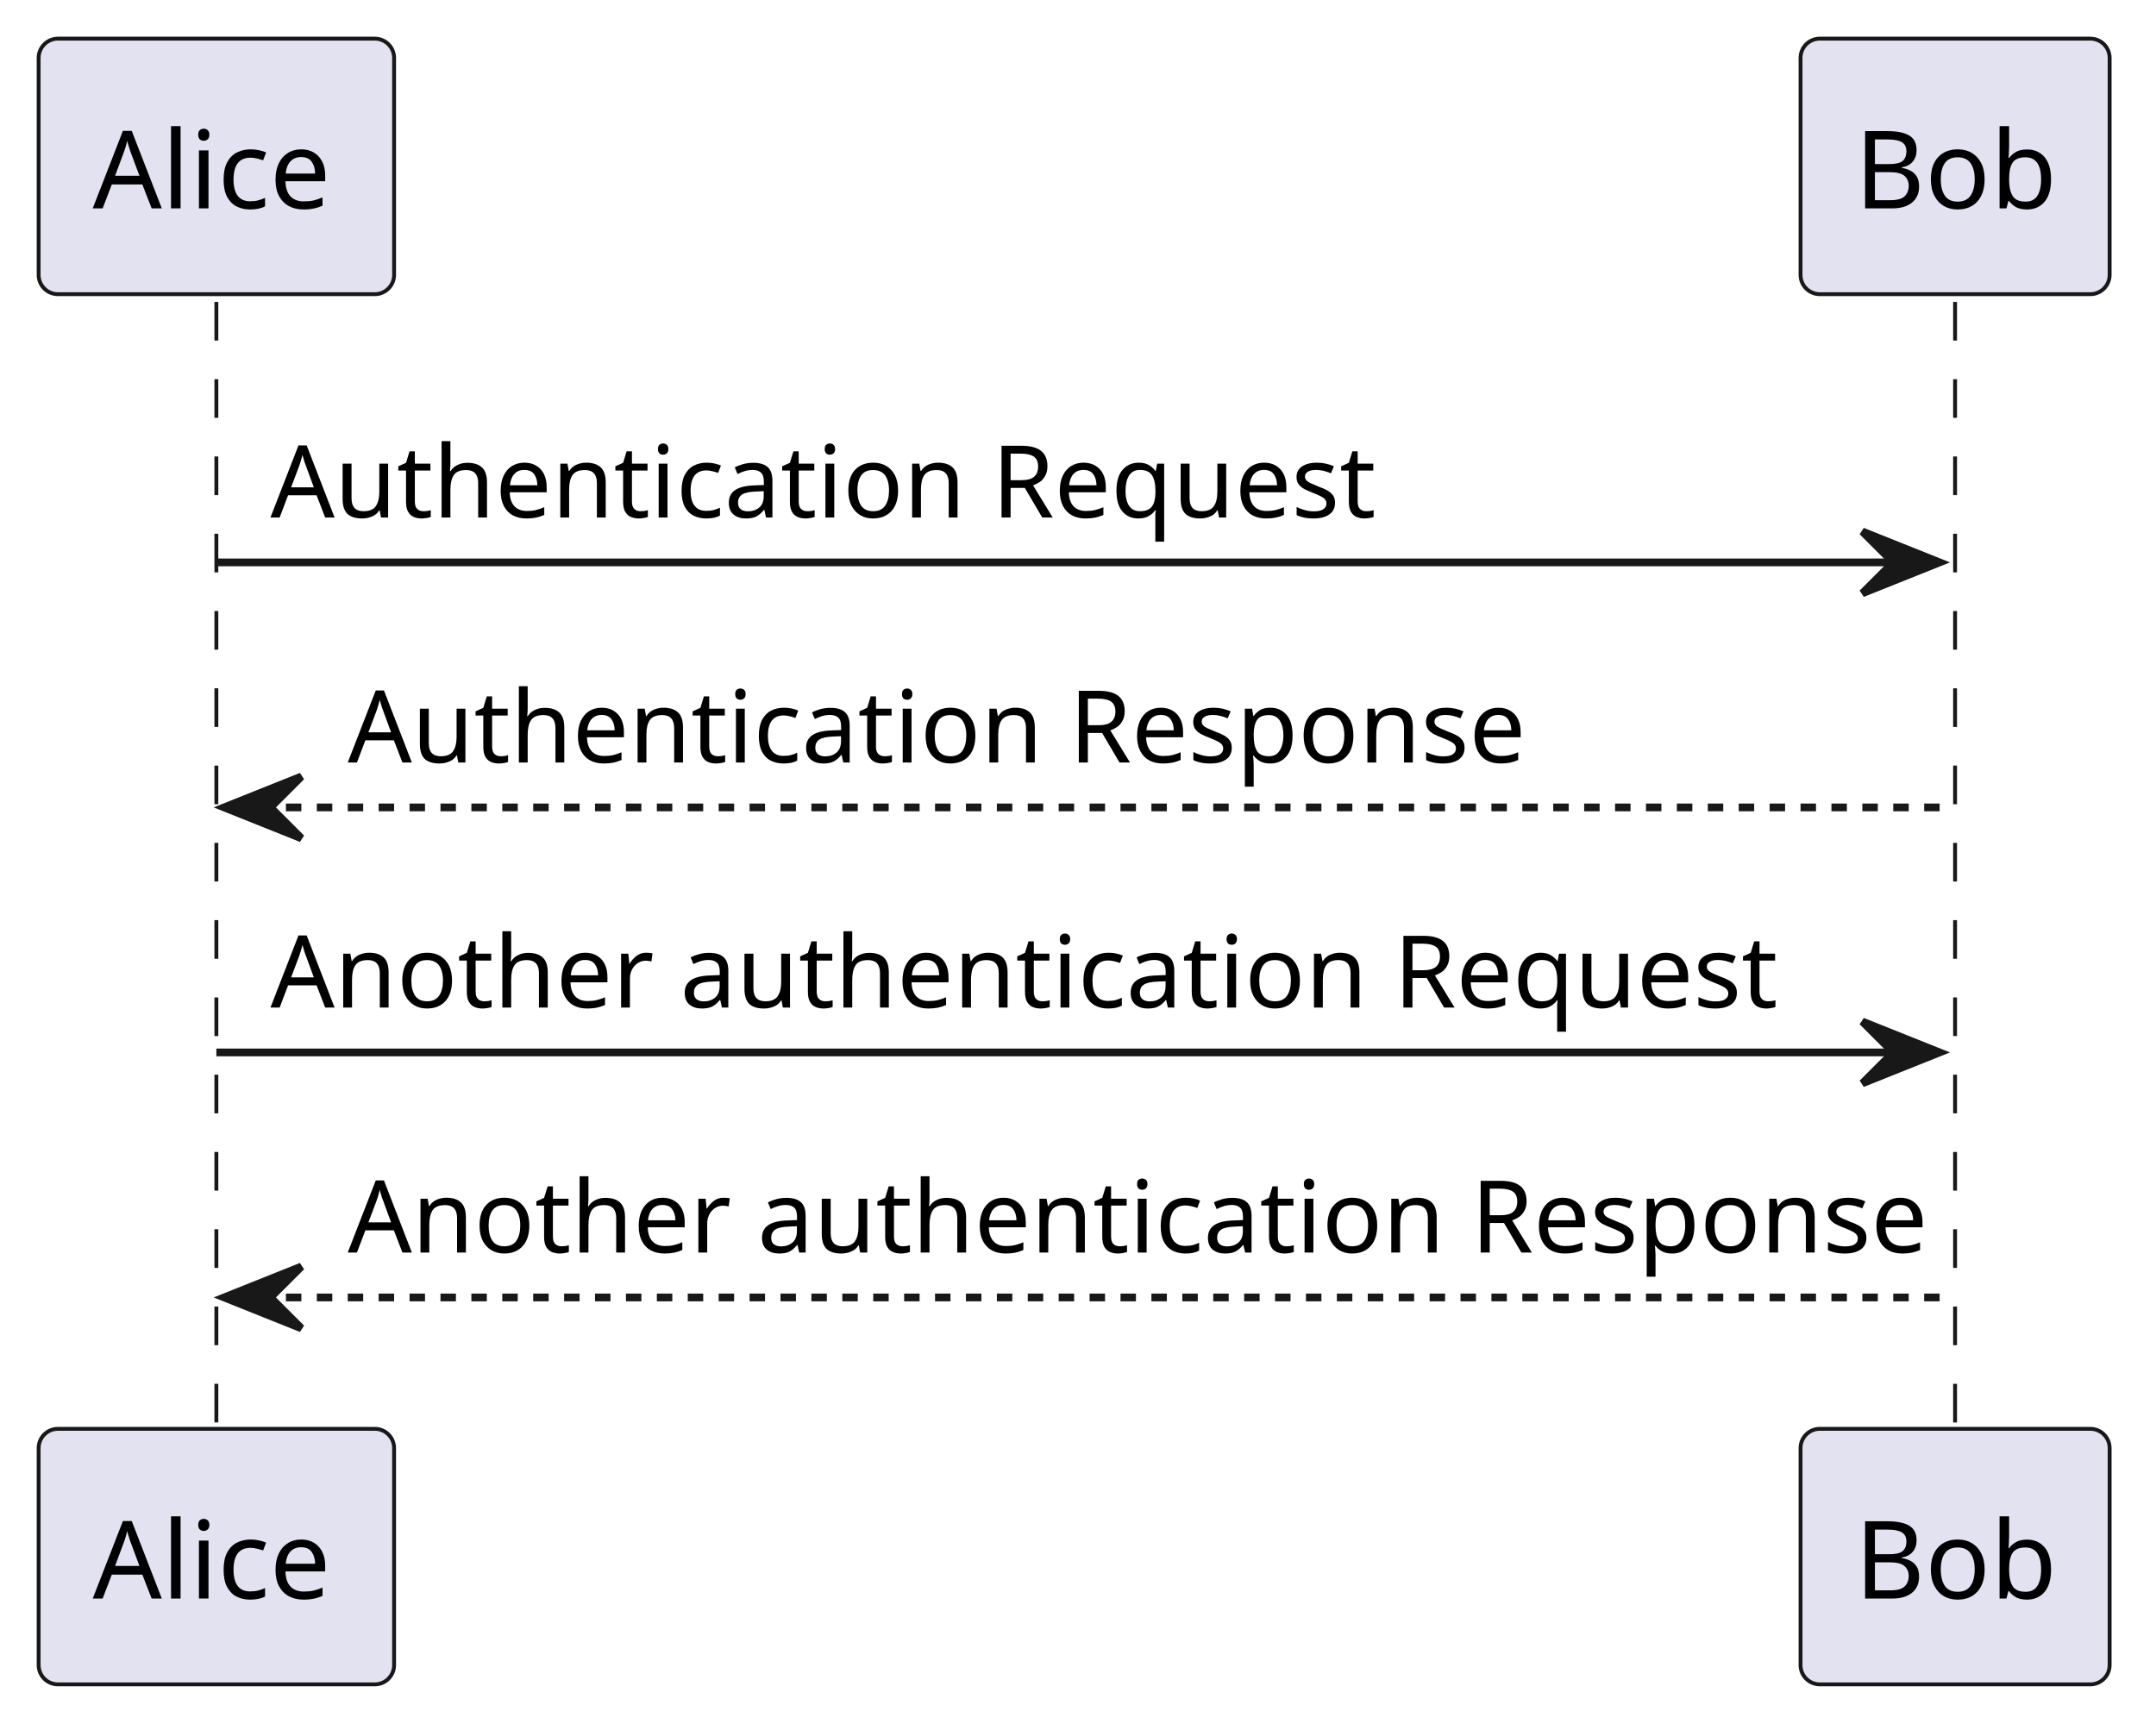
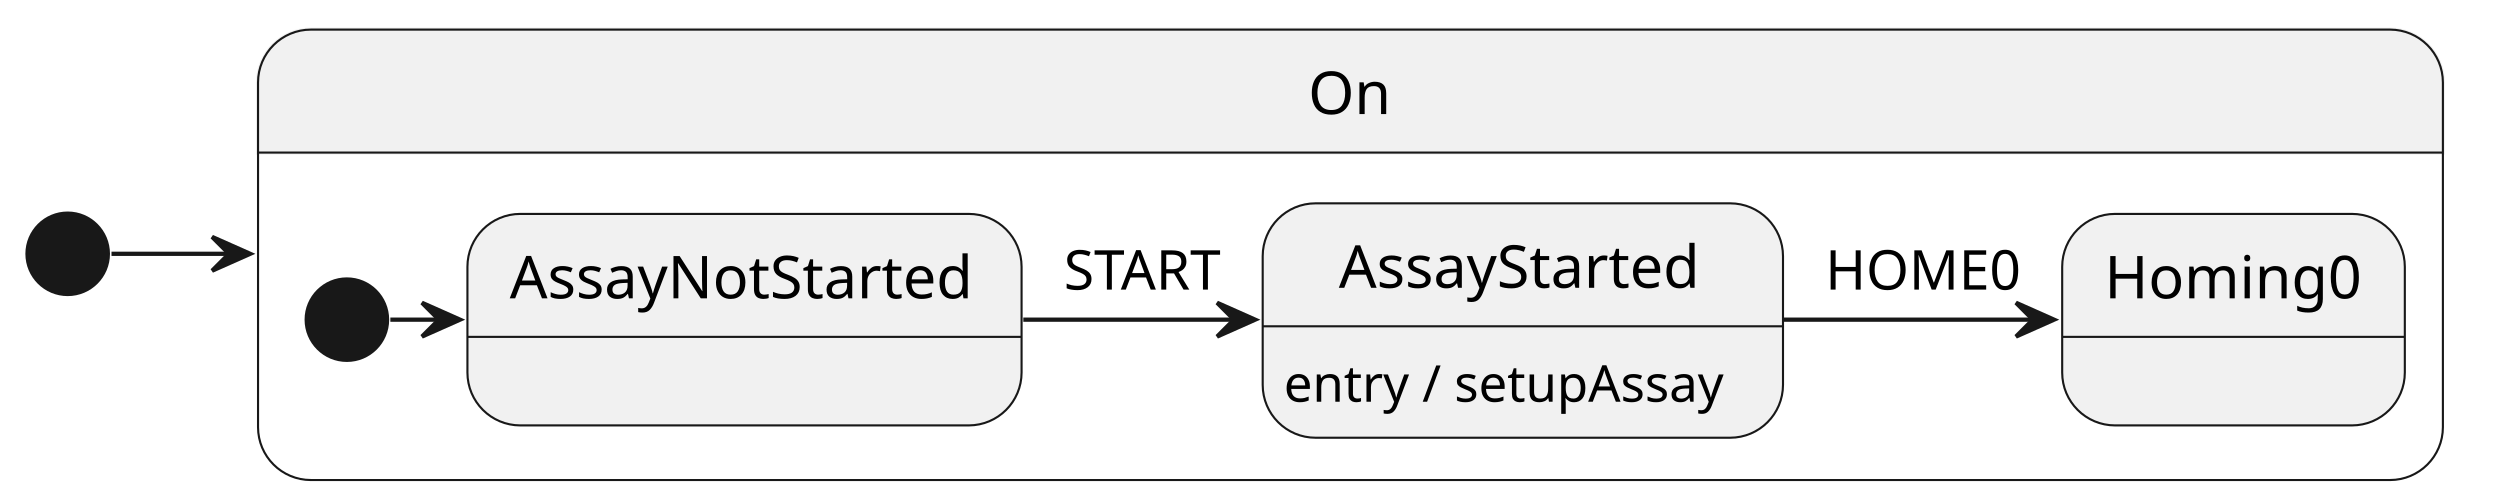
- <svg xmlns="http://www.w3.org/2000/svg" contentStyleType="text/css" height="223px" preserveAspectRatio="none" style="width:279px;height:223px;background:#FFFFFF;" version="1.1" viewBox="0 0 279 223" width="279px" zoomAndPan="magnify">
+ <svg xmlns="http://www.w3.org/2000/svg" contentStyleType="text/css" height="119px" preserveAspectRatio="none" style="width:591px;height:119px;background:#FFFFFF;" version="1.1" viewBox="0 0 591 119" width="591px" zoomAndPan="magnify">
  <defs />
  <g>
-     <line style="stroke:#181818;stroke-width:0.5;stroke-dasharray:5.0,5.0;" x1="28" x2="28" y1="39.068" y2="185.892" />
-     <line style="stroke:#181818;stroke-width:0.5;stroke-dasharray:5.0,5.0;" x1="253" x2="253" y1="39.068" y2="185.892" />
-     <rect fill="#E2E2F0" height="33.068" rx="2.5" ry="2.5" style="stroke:#181818;stroke-width:0.5;" width="46" x="5" y="5" />
-     <text fill="#000000" font-family="sans-serif" font-size="14" lengthAdjust="spacing" textLength="32" x="12" y="26.966">Alice</text>
-     <rect fill="#E2E2F0" height="33.068" rx="2.5" ry="2.5" style="stroke:#181818;stroke-width:0.5;" width="46" x="5" y="184.892" />
-     <text fill="#000000" font-family="sans-serif" font-size="14" lengthAdjust="spacing" textLength="32" x="12" y="206.858">Alice</text>
-     <rect fill="#E2E2F0" height="33.068" rx="2.5" ry="2.5" style="stroke:#181818;stroke-width:0.5;" width="40" x="233" y="5" />
-     <text fill="#000000" font-family="sans-serif" font-size="14" lengthAdjust="spacing" textLength="26" x="240" y="26.966">Bob</text>
-     <rect fill="#E2E2F0" height="33.068" rx="2.5" ry="2.5" style="stroke:#181818;stroke-width:0.5;" width="40" x="233" y="184.892" />
-     <text fill="#000000" font-family="sans-serif" font-size="14" lengthAdjust="spacing" textLength="26" x="240" y="206.858">Bob</text>
-     <polygon fill="#181818" points="241,68.774,251,72.774,241,76.774,245,72.774" style="stroke:#181818;stroke-width:1.0;" />
-     <line style="stroke:#181818;stroke-width:1.0;" x1="28" x2="247" y1="72.774" y2="72.774" />
-     <text fill="#000000" font-family="sans-serif" font-size="13" lengthAdjust="spacing" textLength="141" x="35" y="66.965">Authentication Request</text>
-     <polygon fill="#181818" points="39,100.48,29,104.48,39,108.48,35,104.48" style="stroke:#181818;stroke-width:1.0;" />
-     <line style="stroke:#181818;stroke-width:1.0;stroke-dasharray:2.0,2.0;" x1="33" x2="252" y1="104.48" y2="104.48" />
-     <text fill="#000000" font-family="sans-serif" font-size="13" lengthAdjust="spacing" textLength="150" x="45" y="98.671">Authentication Response</text>
-     <polygon fill="#181818" points="241,132.186,251,136.186,241,140.186,245,136.186" style="stroke:#181818;stroke-width:1.0;" />
-     <line style="stroke:#181818;stroke-width:1.0;" x1="28" x2="247" y1="136.186" y2="136.186" />
-     <text fill="#000000" font-family="sans-serif" font-size="13" lengthAdjust="spacing" textLength="192" x="35" y="130.377">Another authentication Request</text>
-     <polygon fill="#181818" points="39,163.892,29,167.892,39,171.892,35,167.892" style="stroke:#181818;stroke-width:1.0;" />
-     <line style="stroke:#181818;stroke-width:1.0;stroke-dasharray:2.0,2.0;" x1="33" x2="252" y1="167.892" y2="167.892" />
-     <text fill="#000000" font-family="sans-serif" font-size="13" lengthAdjust="spacing" textLength="201" x="45" y="162.083">Another authentication Response</text>
+     <ellipse cx="16" cy="60" fill="#181818" rx="10" ry="10" style="stroke:none;stroke-width:1.0;" />
+     <path d="M73.5,7 L565,7 A12.5,12.5 0 0 1 577.5,19.5 L577.5,36.068 L61,36.068 L61,19.5 A12.5,12.5 0 0 1 73.5,7 " fill="#F1F1F1" style="stroke:#F1F1F1;stroke-width:1.0;" />
+     <rect fill="none" height="106.48" rx="12.5" ry="12.5" style="stroke:#181818;stroke-width:0.5;" width="516.5" x="61" y="7" />
+     <line style="stroke:#181818;stroke-width:0.5;" x1="61" x2="577.5" y1="36.068" y2="36.068" />
+     <text fill="#000000" font-family="sans-serif" font-size="14" lengthAdjust="spacing" textLength="20" x="309.25" y="26.966">On</text>
+     <ellipse cx="82" cy="75.568" fill="#181818" rx="10" ry="10" style="stroke:none;stroke-width:1.0;" />
+     <g id="On.AssayNotStarted">
+       <rect fill="#F1F1F1" height="50" rx="12.5" ry="12.5" style="stroke:#181818;stroke-width:0.5;" width="131" x="110.5" y="50.568" />
+       <line style="stroke:#181818;stroke-width:0.5;" x1="110.5" x2="241.5" y1="79.636" y2="79.636" />
+       <text fill="#000000" font-family="sans-serif" font-size="14" lengthAdjust="spacing" textLength="111" x="120.5" y="70.534">AssayNotStarted</text>
+     </g>
+     <g id="On.AssayStarted">
+       <rect fill="#F1F1F1" height="55.412" rx="12.5" ry="12.5" style="stroke:#181818;stroke-width:0.5;" width="123" x="298.5" y="48.068" />
+       <line style="stroke:#181818;stroke-width:0.5;" x1="298.5" x2="421.5" y1="77.136" y2="77.136" />
+       <text fill="#000000" font-family="sans-serif" font-size="14" lengthAdjust="spacing" textLength="87" x="316.5" y="68.034">AssayStarted</text>
+       <text fill="#000000" font-family="sans-serif" font-size="12" lengthAdjust="spacing" textLength="103" x="303.5" y="94.964">entry / setupAssay</text>
+     </g>
+     <g id="On.Homing0">
+       <rect fill="#F1F1F1" height="50" rx="12.5" ry="12.5" style="stroke:#181818;stroke-width:0.5;" width="81" x="487.5" y="50.568" />
+       <line style="stroke:#181818;stroke-width:0.5;" x1="487.5" x2="568.5" y1="79.636" y2="79.636" />
+       <text fill="#000000" font-family="sans-serif" font-size="14" lengthAdjust="spacing" textLength="61" x="497.5" y="70.534">Homing0</text>
+     </g>
+     <g id="link_*start*On_AssayNotStarted">
+       <path d="M92.28,75.568 C96.12,75.568 99.96,75.568 103.8,75.568 " fill="none" id="*start*On-to-AssayNotStarted" style="stroke:#181818;stroke-width:1.0;" />
+       <polygon fill="#181818" points="108.75,75.568,99.75,71.568,103.75,75.568,99.75,79.568,108.75,75.568" style="stroke:#181818;stroke-width:1.0;" />
+     </g>
+     <g id="link_AssayNotStarted_AssayStarted">
+       <path d="M241.91,75.568 C258.11,75.568 275.49,75.568 291.8,75.568 " fill="none" id="AssayNotStarted-to-AssayStarted" style="stroke:#181818;stroke-width:1.0;" />
+       <polygon fill="#181818" points="296.72,75.568,287.72,71.568,291.72,75.568,287.72,79.568,296.72,75.568" style="stroke:#181818;stroke-width:1.0;" />
+       <text fill="#000000" font-family="sans-serif" font-size="13" lengthAdjust="spacing" textLength="37" x="251.5" y="68.465">START</text>
+     </g>
+     <g id="link_AssayStarted_Homing0">
+       <path d="M421.6,75.568 C441.21,75.568 462.57,75.568 480.97,75.568 " fill="none" id="AssayStarted-to-Homing0" style="stroke:#181818;stroke-width:1.0;" />
+       <polygon fill="#181818" points="485.58,75.568,476.58,71.568,480.58,75.568,476.58,79.568,485.58,75.568" style="stroke:#181818;stroke-width:1.0;" />
+       <text fill="#000000" font-family="sans-serif" font-size="13" lengthAdjust="spacing" textLength="46" x="431.5" y="68.465">HOME0</text>
+     </g>
+     <g id="link_*start*_On">
+       <path d="M26.36,60 C35.64,60 44.93,60 54.22,60 " fill="none" id="*start*-to-On" style="stroke:#181818;stroke-width:1.0;" />
+       <polygon fill="#181818" points="59.14,60,50.14,56,54.14,60,50.14,64,59.14,60" style="stroke:#181818;stroke-width:1.0;" />
+     </g>
  </g>
</svg>
